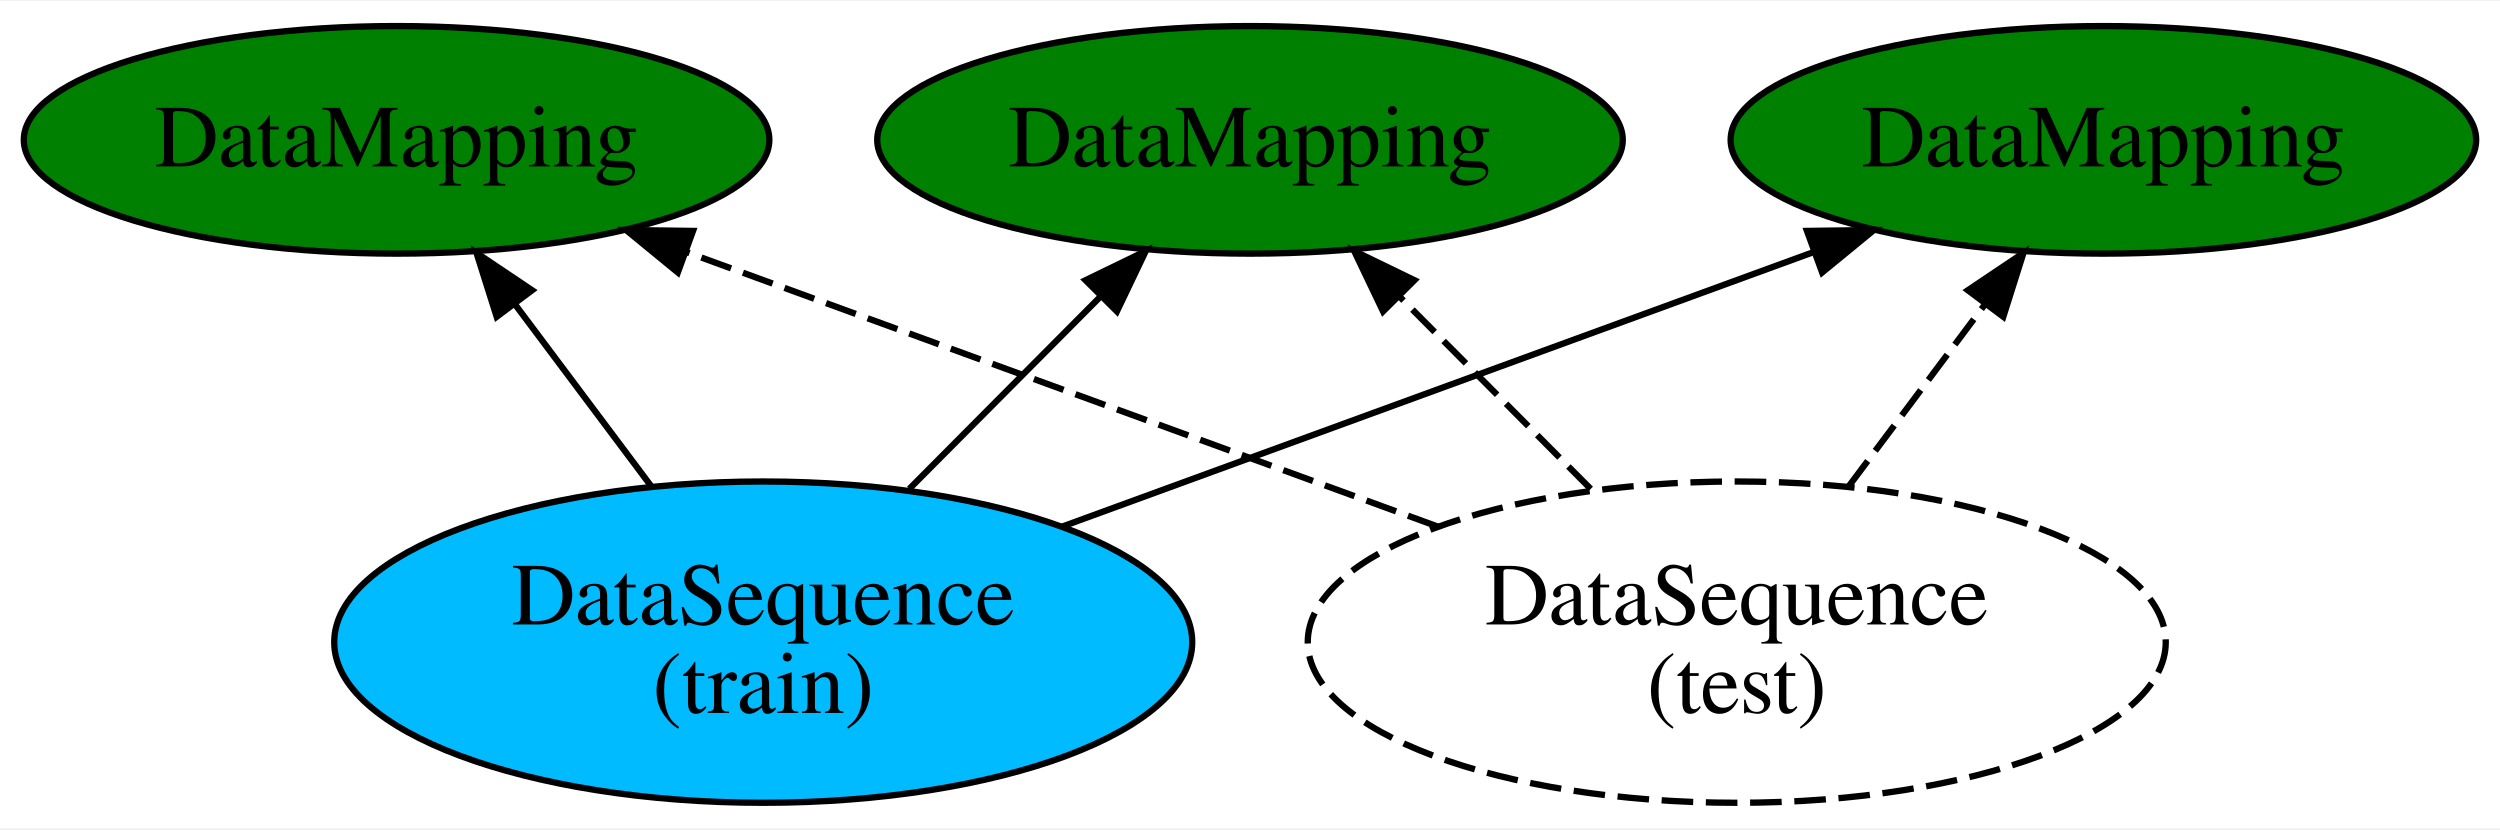
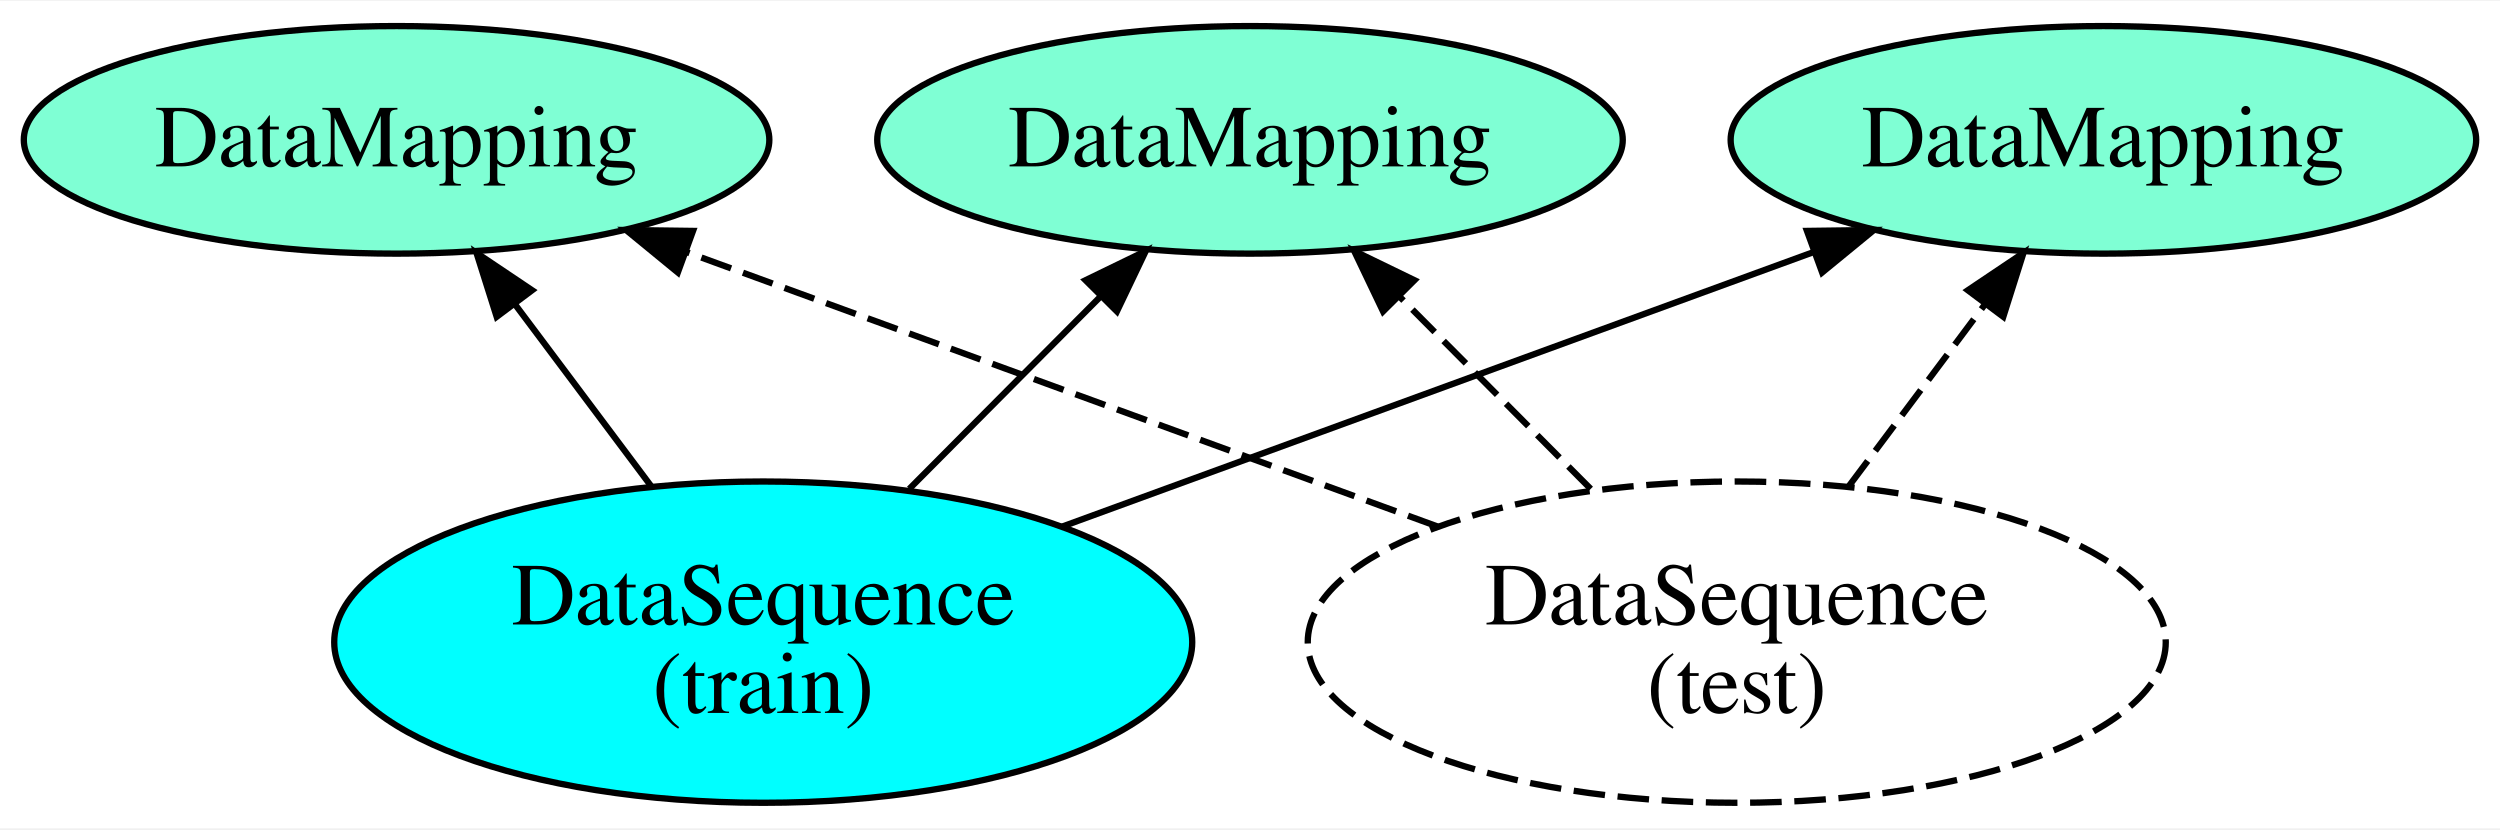
<svg xmlns="http://www.w3.org/2000/svg" width="395pt" height="131pt" viewBox="0.00 0.00 395.47 130.91">
  <g id="graph0" class="graph" transform="scale(1 1) rotate(0) translate(4 126.912)">
    <polygon fill="white" stroke="none" points="-4,4 -4,-126.912 391.466,-126.912 391.466,4 -4,4" />
    <g id="node1" class="node">
-       <ellipse fill="#00bbff" stroke="black" cx="116.733" cy="-25.456" rx="67.863" ry="25.412" />
+       <ellipse fill="#00ffff" stroke="black" cx="116.733" cy="-25.456" rx="67.863" ry="25.412" />
      <text text-anchor="middle" x="116.733" y="-28.256" font-family="Times,serif" font-size="14.00">DataSequence</text>
      <text text-anchor="middle" x="116.733" y="-14.256" font-family="Times,serif" font-size="14.00">(train)</text>
    </g>
    <g id="node3" class="node">
-       <ellipse fill="green" stroke="black" cx="58.733" cy="-104.912" rx="58.967" ry="18" />
+       <ellipse fill="#7fffd4" stroke="black" cx="58.733" cy="-104.912" rx="58.967" ry="18" />
      <text text-anchor="middle" x="58.733" y="-100.712" font-family="Times,serif" font-size="14.00">DataMapping</text>
    </g>
    <g id="edge1" class="edge">
      <path fill="none" stroke="black" d="M99.016,-50.116C92.18,-59.245 84.354,-69.696 77.428,-78.945" />
      <polygon fill="black" stroke="black" points="74.569,-76.925 71.376,-87.027 80.172,-81.121 74.569,-76.925" />
    </g>
    <g id="node4" class="node">
-       <ellipse fill="green" stroke="black" cx="193.733" cy="-104.912" rx="58.967" ry="18" />
+       <ellipse fill="#7fffd4" stroke="black" cx="193.733" cy="-104.912" rx="58.967" ry="18" />
      <text text-anchor="middle" x="193.733" y="-100.712" font-family="Times,serif" font-size="14.00">DataMapping</text>
    </g>
    <g id="edge2" class="edge">
      <path fill="none" stroke="black" d="M139.835,-49.695C149.343,-59.259 160.351,-70.332 169.93,-79.968" />
      <polygon fill="black" stroke="black" points="167.718,-82.707 177.25,-87.331 172.682,-77.772 167.718,-82.707" />
    </g>
    <g id="node5" class="node">
-       <ellipse fill="green" stroke="black" cx="328.733" cy="-104.912" rx="58.967" ry="18" />
+       <ellipse fill="#7fffd4" stroke="black" cx="328.733" cy="-104.912" rx="58.967" ry="18" />
      <text text-anchor="middle" x="328.733" y="-100.712" font-family="Times,serif" font-size="14.00">DataMapping</text>
    </g>
    <g id="edge3" class="edge">
      <path fill="none" stroke="black" d="M164.046,-43.742C199.518,-56.702 247.793,-74.34 282.901,-87.167" />
      <polygon fill="black" stroke="black" points="281.839,-90.505 292.433,-90.649 284.241,-83.93 281.839,-90.505" />
    </g>
    <g id="node2" class="node">
      <ellipse fill="none" stroke="black" stroke-dasharray="5,2" cx="270.733" cy="-25.456" rx="67.863" ry="25.412" />
      <text text-anchor="middle" x="270.733" y="-28.256" font-family="Times,serif" font-size="14.00">DataSequence</text>
      <text text-anchor="middle" x="270.733" y="-14.256" font-family="Times,serif" font-size="14.00">(test)</text>
    </g>
    <g id="edge4" class="edge">
      <path fill="none" stroke="black" stroke-dasharray="5,2" d="M223.42,-43.742C187.948,-56.702 139.673,-74.34 104.565,-87.167" />
      <polygon fill="black" stroke="black" points="103.225,-83.93 95.033,-90.649 105.627,-90.505 103.225,-83.93" />
    </g>
    <g id="edge5" class="edge">
      <path fill="none" stroke="black" stroke-dasharray="5,2" d="M247.63,-49.695C238.123,-59.259 227.115,-70.332 217.536,-79.968" />
      <polygon fill="black" stroke="black" points="214.784,-77.772 210.216,-87.331 219.748,-82.707 214.784,-77.772" />
    </g>
    <g id="edge6" class="edge">
      <path fill="none" stroke="black" stroke-dasharray="5,2" d="M288.45,-50.116C295.286,-59.245 303.112,-69.696 310.037,-78.945" />
      <polygon fill="black" stroke="black" points="307.294,-81.121 316.09,-87.027 312.897,-76.925 307.294,-81.121" />
    </g>
  </g>
</svg>
